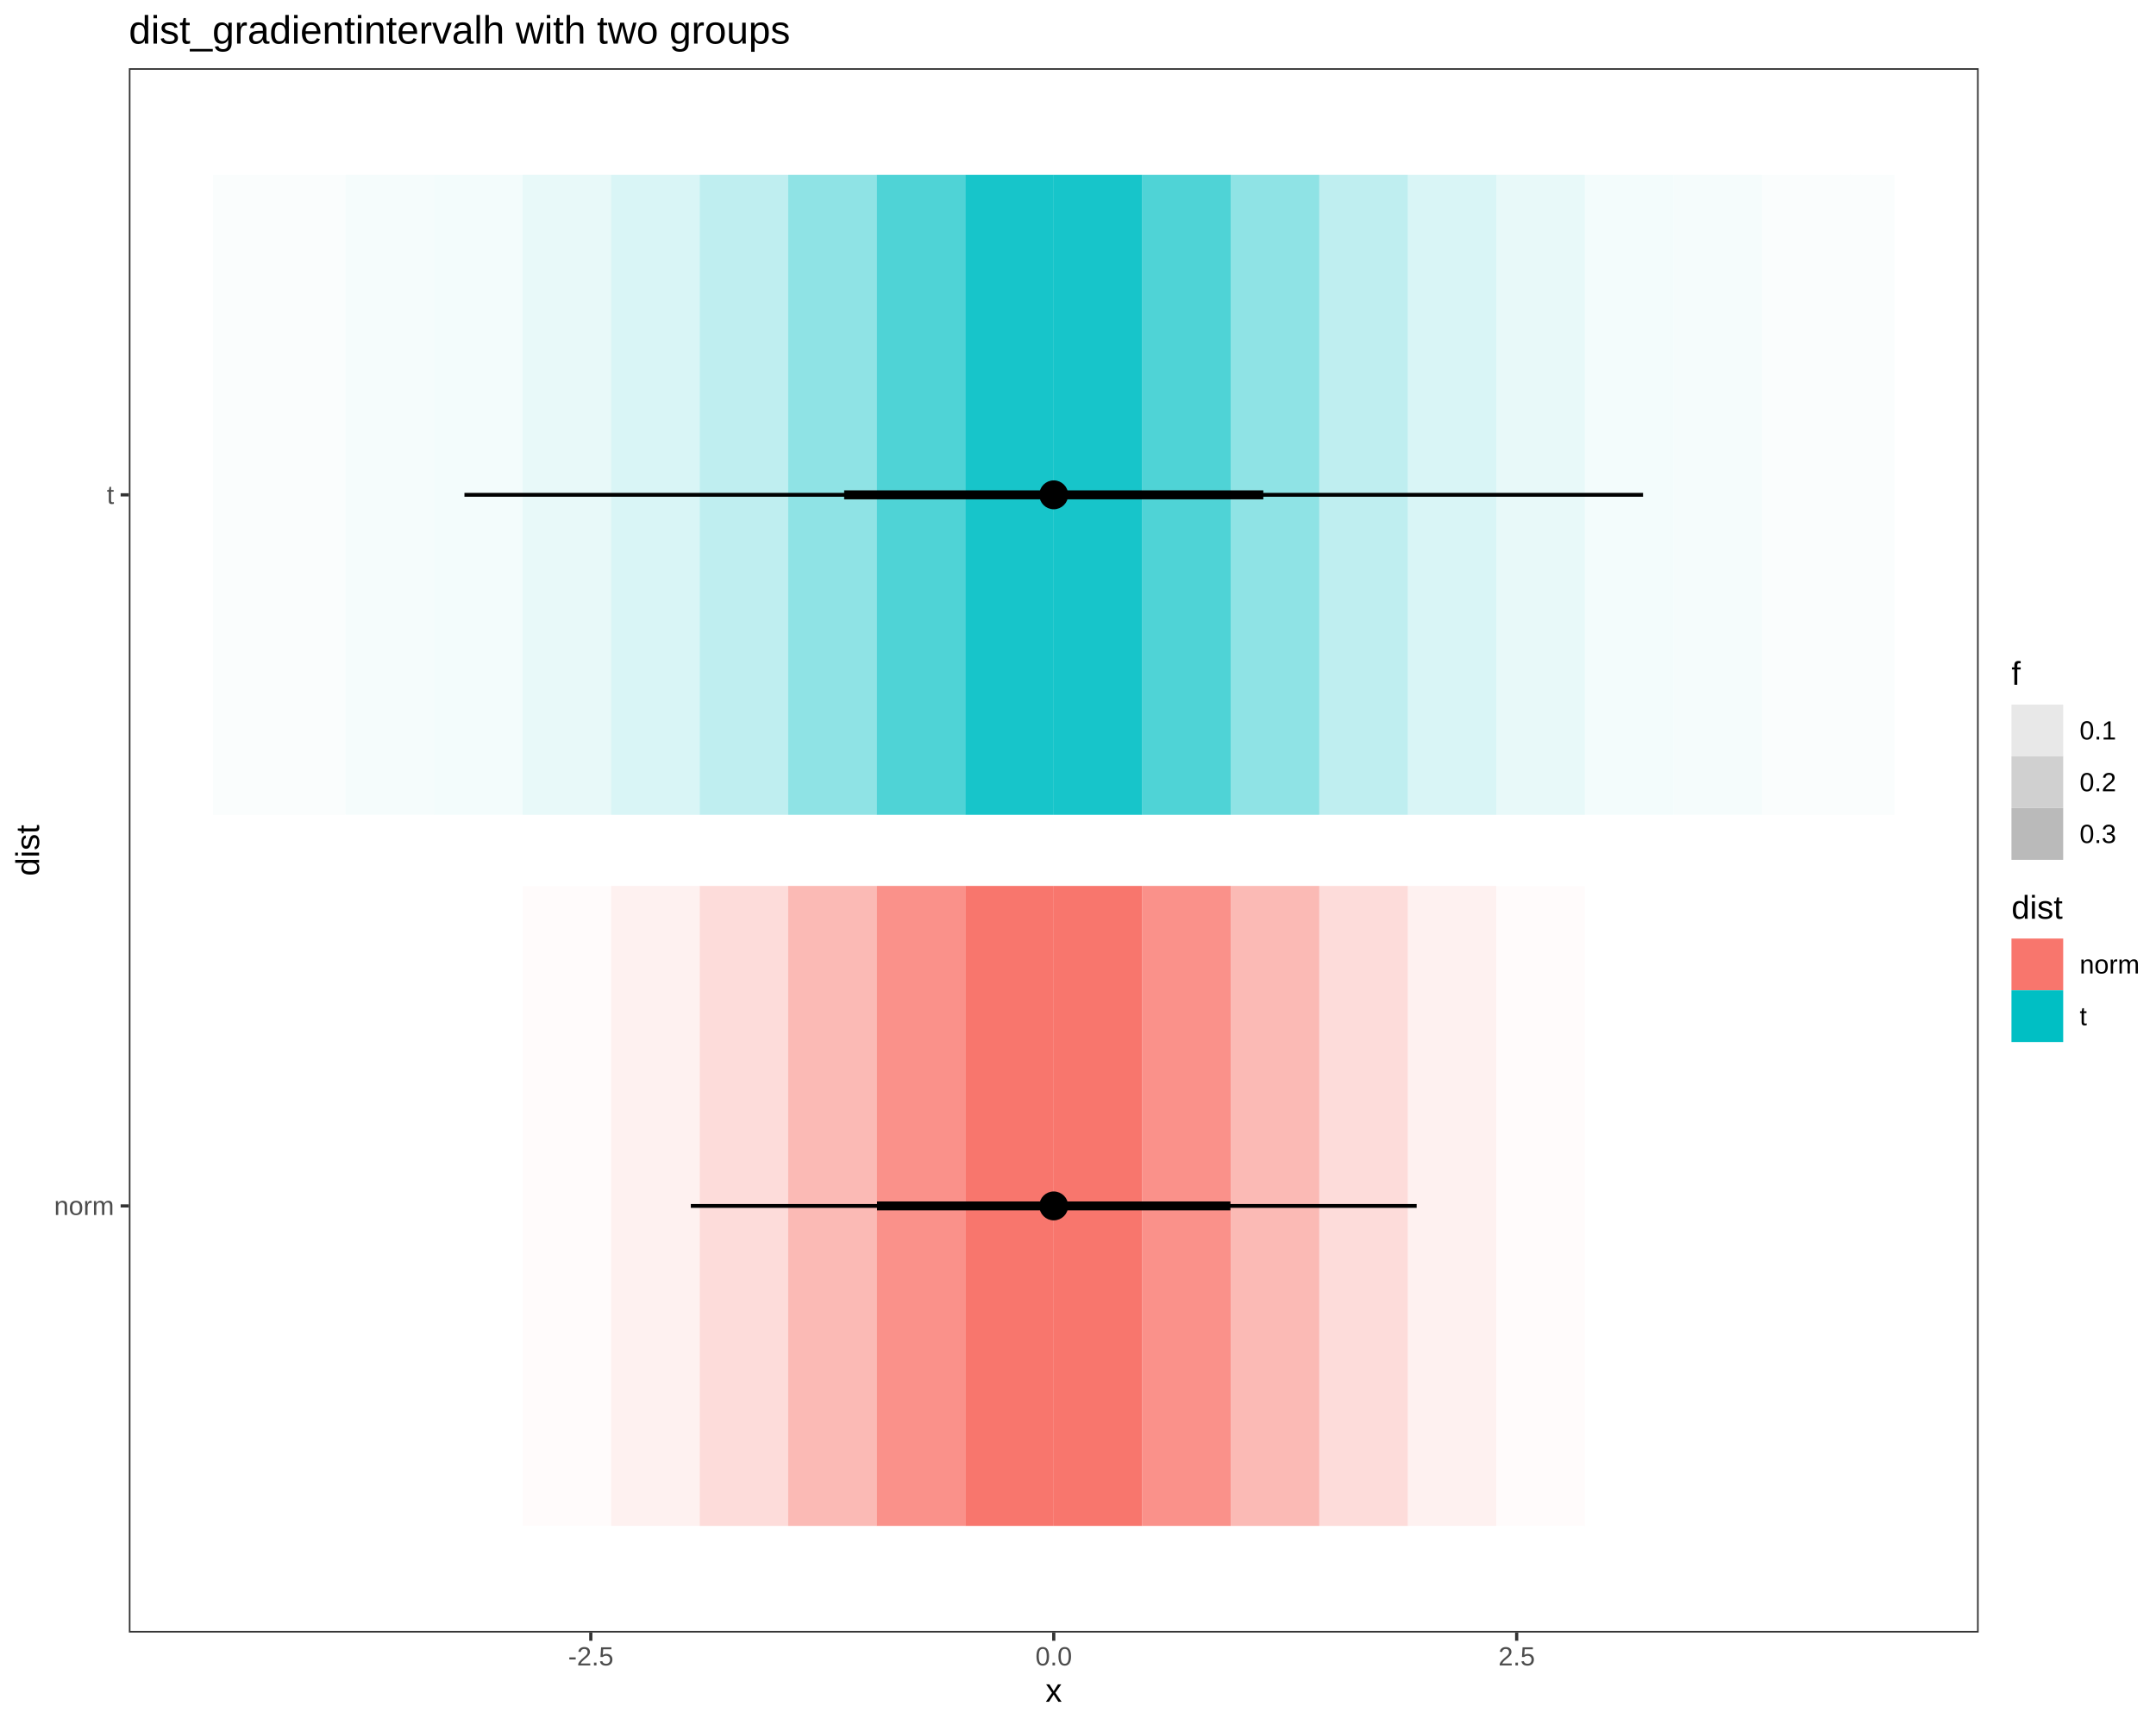
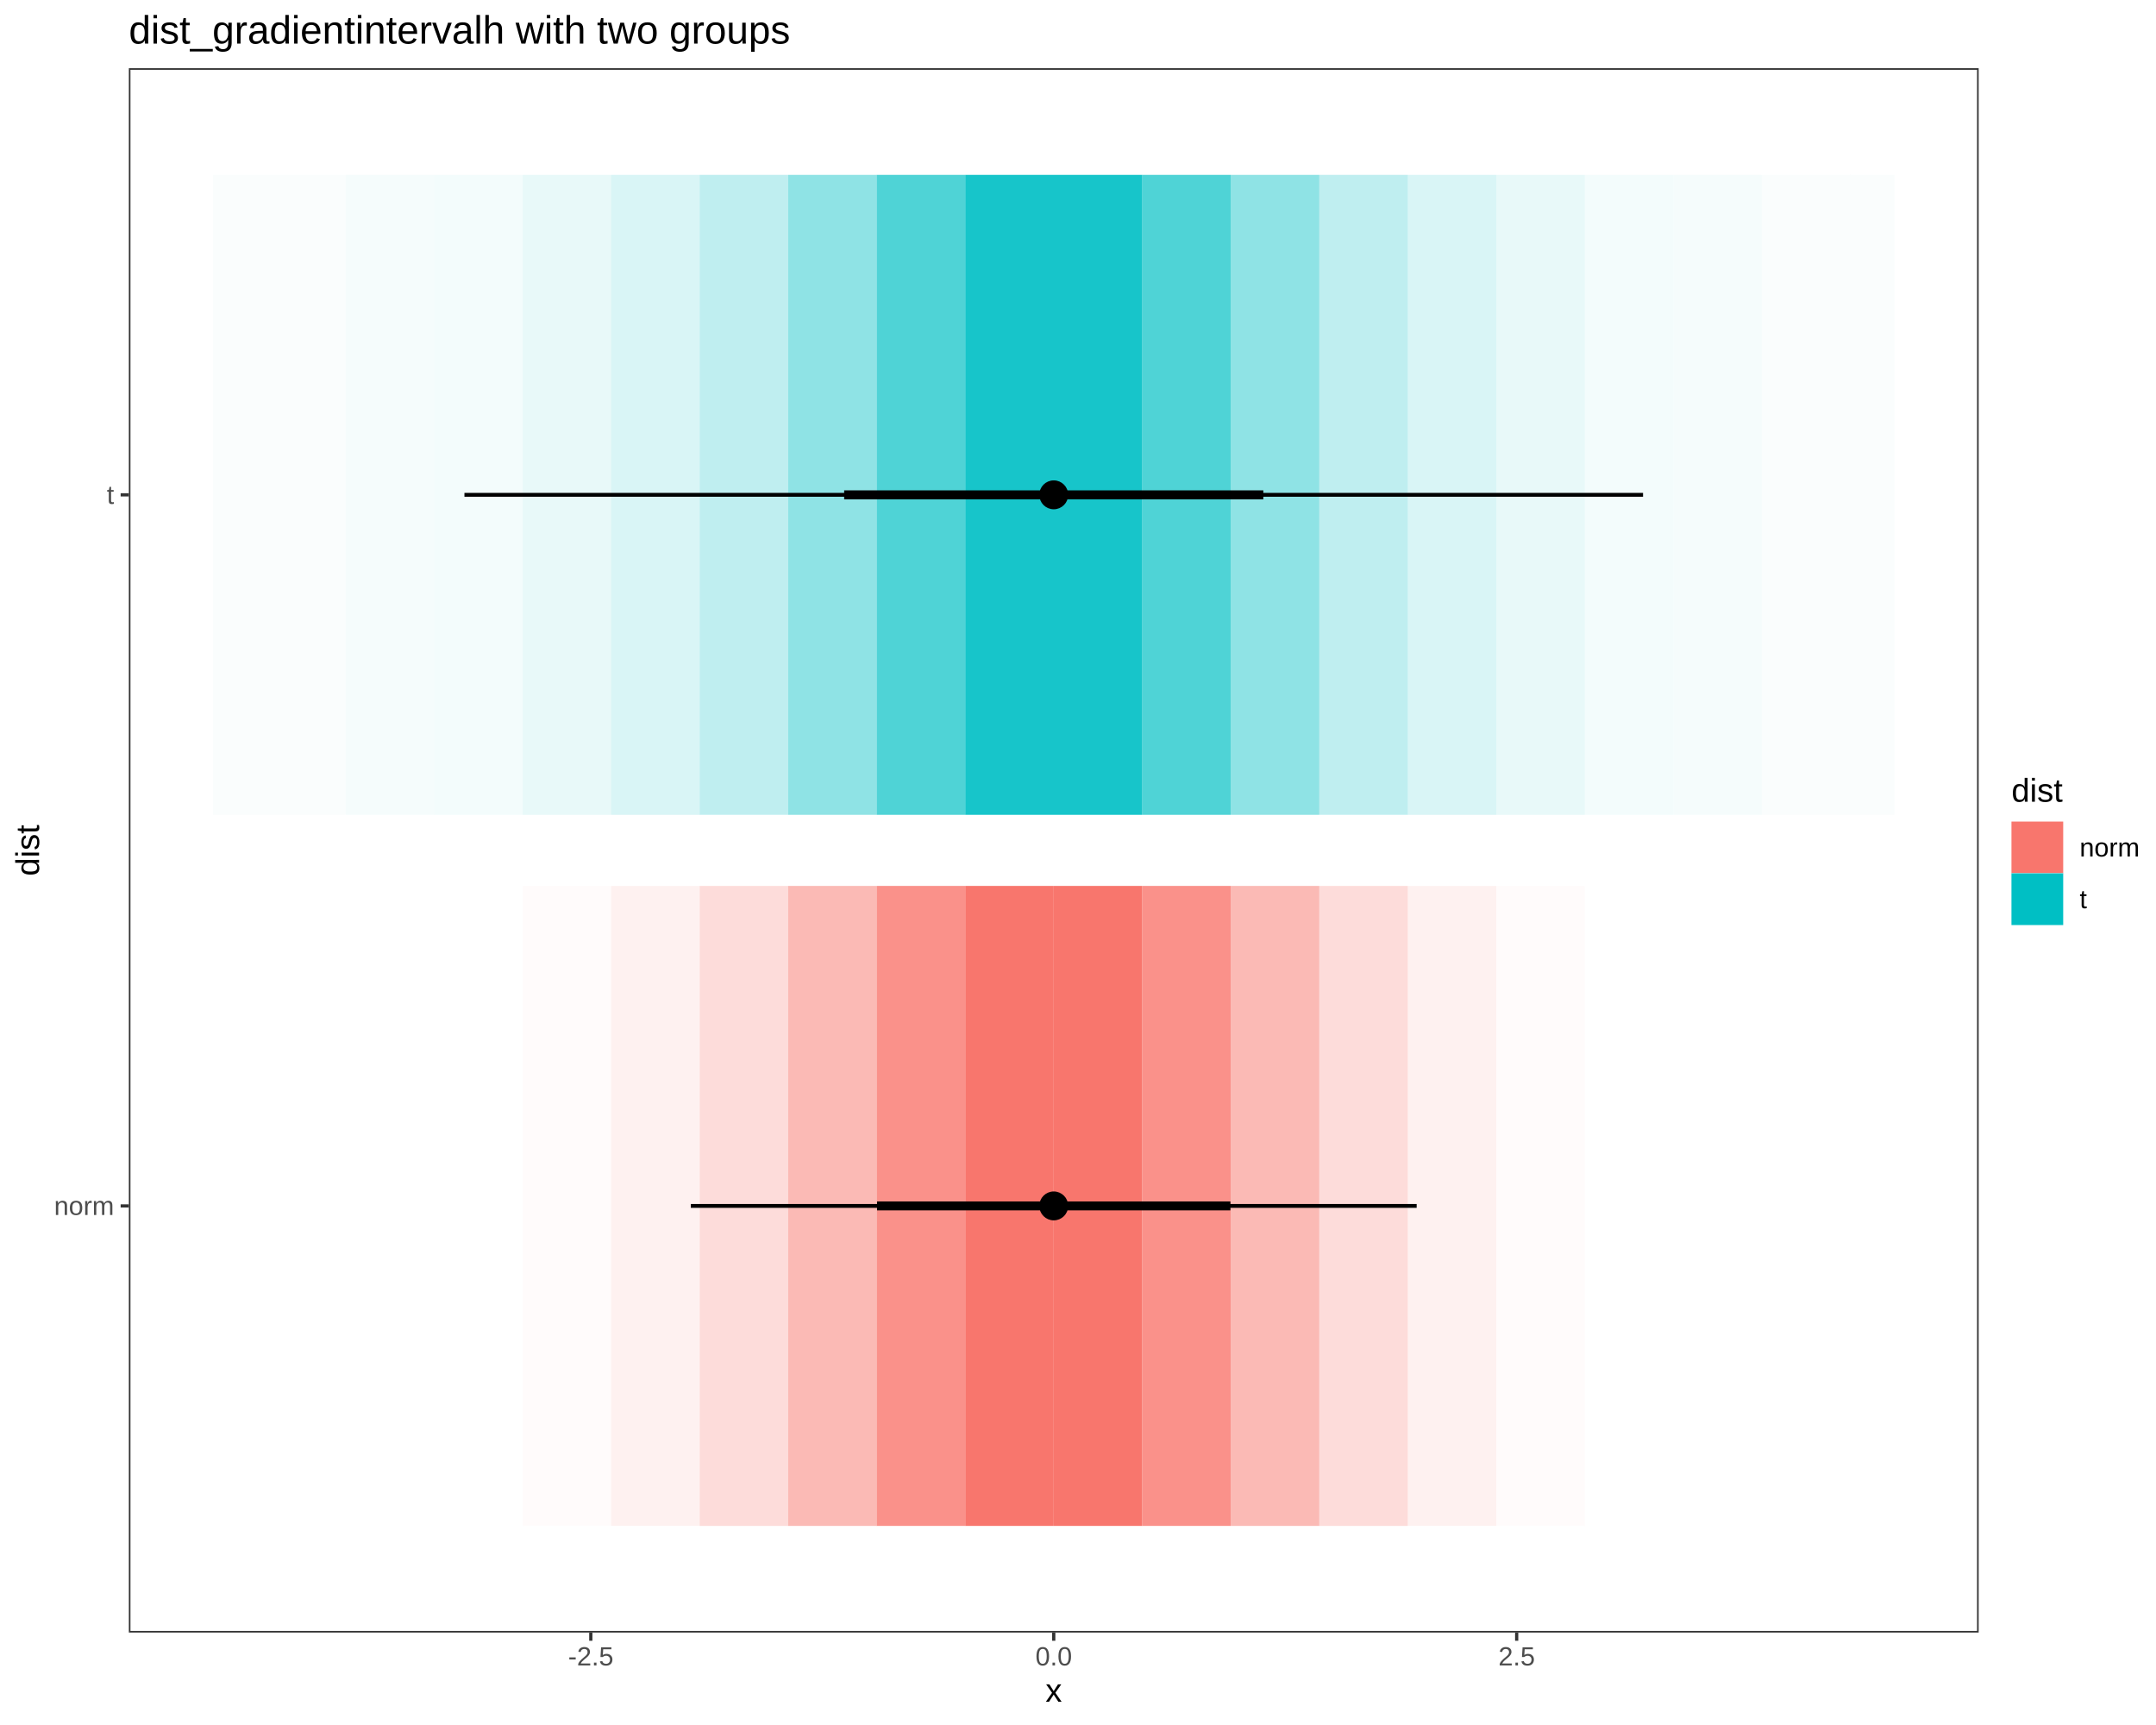
<svg xmlns="http://www.w3.org/2000/svg" viewBox="0 0 720.00 576.00">
  <defs>
    <style type="text/css">
    line, polyline, polygon, path, rect, circle {
      fill: none;
      stroke: #000000;
      stroke-linecap: round;
      stroke-linejoin: round;
      stroke-miterlimit: 10.00;
    }
  </style>
  </defs>
  <rect width="100%" height="100%" style="stroke: none; fill: #FFFFFF;" />
  <rect x="0.00" y="0.00" width="720.00" height="576.00" style="stroke-width: 1.07; stroke: #FFFFFF; fill: #FFFFFF;" />
  <defs>
    <clipPath id="cpNDMuMDN8NjYwLjc3fDU0NS4xM3wyMi43Nw==">
      <rect x="43.03" y="22.77" width="617.75" height="522.36" />
    </clipPath>
  </defs>
  <rect x="43.03" y="22.77" width="617.75" height="522.36" style="stroke-width: 1.07; stroke: none; fill: #FFFFFF;" clip-path="url(#cpNDMuMDN8NjYwLjc3fDU0NS4xM3wyMi43Nw==)" />
  <polyline points="71.11,295.82 85.88,295.82 85.88,509.52 71.11,509.52 71.11,295.82 " style="stroke-width: 2.13; stroke: none;" clip-path="url(#cpNDMuMDN8NjYwLjc3fDU0NS4xM3wyMi43Nw==)" />
  <polyline points="85.88,295.82 100.66,295.82 115.44,295.82 115.44,509.52 100.66,509.52 85.88,509.52 85.88,295.82 " style="stroke-width: 2.13; stroke: none;" clip-path="url(#cpNDMuMDN8NjYwLjc3fDU0NS4xM3wyMi43Nw==)" />
  <polyline points="115.44,295.82 130.22,295.82 145.00,295.82 145.00,509.52 130.22,509.52 115.44,509.52 115.44,295.82 " style="stroke-width: 2.13; stroke: none;" clip-path="url(#cpNDMuMDN8NjYwLjc3fDU0NS4xM3wyMi43Nw==)" />
  <polygon points="145.00,295.82 159.78,295.82 174.56,295.82 174.56,509.52 159.78,509.52 145.00,509.52 " style="stroke-width: 2.13; stroke: none; fill: #F8766D; fill-opacity: 0.00;" clip-path="url(#cpNDMuMDN8NjYwLjc3fDU0NS4xM3wyMi43Nw==)" />
  <polygon points="174.56,295.82 189.33,295.82 204.11,295.82 204.11,509.52 189.33,509.52 174.56,509.52 " style="stroke-width: 2.13; stroke: none; fill: #F8766D; fill-opacity: 0.03;" clip-path="url(#cpNDMuMDN8NjYwLjc3fDU0NS4xM3wyMi43Nw==)" />
  <polygon points="204.11,295.82 218.89,295.82 233.67,295.82 233.67,509.52 218.89,509.52 204.11,509.52 " style="stroke-width: 2.13; stroke: none; fill: #F8766D; fill-opacity: 0.10;" clip-path="url(#cpNDMuMDN8NjYwLjc3fDU0NS4xM3wyMi43Nw==)" />
  <polygon points="233.67,295.82 248.45,295.82 263.23,295.82 263.23,509.52 248.45,509.52 233.67,509.52 " style="stroke-width: 2.13; stroke: none; fill: #F8766D; fill-opacity: 0.25;" clip-path="url(#cpNDMuMDN8NjYwLjc3fDU0NS4xM3wyMi43Nw==)" />
  <polygon points="263.23,295.82 278.01,295.82 292.78,295.82 292.78,509.52 278.01,509.52 263.23,509.52 " style="stroke-width: 2.13; stroke: none; fill: #F8766D; fill-opacity: 0.50;" clip-path="url(#cpNDMuMDN8NjYwLjc3fDU0NS4xM3wyMi43Nw==)" />
  <polygon points="292.78,295.82 307.56,295.82 322.34,295.82 322.34,509.52 307.56,509.52 292.78,509.52 " style="stroke-width: 2.13; stroke: none; fill: #F8766D; fill-opacity: 0.80;" clip-path="url(#cpNDMuMDN8NjYwLjc3fDU0NS4xM3wyMi43Nw==)" />
  <polygon points="322.34,295.82 337.12,295.82 351.90,295.82 351.90,509.52 337.12,509.52 322.34,509.52 " style="stroke-width: 2.13; stroke: none; fill: #F8766D;" clip-path="url(#cpNDMuMDN8NjYwLjc3fDU0NS4xM3wyMi43Nw==)" />
  <polygon points="351.90,295.82 366.68,295.82 381.46,295.82 381.46,509.52 366.68,509.52 351.90,509.52 " style="stroke-width: 2.13; stroke: none; fill: #F8766D;" clip-path="url(#cpNDMuMDN8NjYwLjc3fDU0NS4xM3wyMi43Nw==)" />
  <polygon points="381.46,295.82 396.23,295.82 411.01,295.82 411.01,509.52 396.23,509.52 381.46,509.52 " style="stroke-width: 2.13; stroke: none; fill: #F8766D; fill-opacity: 0.80;" clip-path="url(#cpNDMuMDN8NjYwLjc3fDU0NS4xM3wyMi43Nw==)" />
  <polygon points="411.01,295.82 425.79,295.82 440.57,295.82 440.57,509.52 425.79,509.52 411.01,509.52 " style="stroke-width: 2.13; stroke: none; fill: #F8766D; fill-opacity: 0.50;" clip-path="url(#cpNDMuMDN8NjYwLjc3fDU0NS4xM3wyMi43Nw==)" />
  <polygon points="440.57,295.82 455.35,295.82 470.13,295.82 470.13,509.52 455.35,509.52 440.57,509.52 " style="stroke-width: 2.13; stroke: none; fill: #F8766D; fill-opacity: 0.25;" clip-path="url(#cpNDMuMDN8NjYwLjc3fDU0NS4xM3wyMi43Nw==)" />
  <polygon points="470.13,295.82 484.91,295.82 499.68,295.82 499.68,509.52 484.91,509.52 470.13,509.52 " style="stroke-width: 2.13; stroke: none; fill: #F8766D; fill-opacity: 0.10;" clip-path="url(#cpNDMuMDN8NjYwLjc3fDU0NS4xM3wyMi43Nw==)" />
  <polygon points="499.68,295.82 514.46,295.82 529.24,295.82 529.24,509.52 514.46,509.52 499.68,509.52 " style="stroke-width: 2.13; stroke: none; fill: #F8766D; fill-opacity: 0.03;" clip-path="url(#cpNDMuMDN8NjYwLjc3fDU0NS4xM3wyMi43Nw==)" />
  <polygon points="529.24,295.82 544.02,295.82 558.80,295.82 558.80,509.52 544.02,509.52 529.24,509.52 " style="stroke-width: 2.13; stroke: none; fill: #F8766D; fill-opacity: 0.00;" clip-path="url(#cpNDMuMDN8NjYwLjc3fDU0NS4xM3wyMi43Nw==)" />
  <polyline points="558.80,295.82 573.58,295.82 588.36,295.82 588.36,509.52 573.58,509.52 558.80,509.52 558.80,295.82 " style="stroke-width: 2.13; stroke: none;" clip-path="url(#cpNDMuMDN8NjYwLjc3fDU0NS4xM3wyMi43Nw==)" />
  <polyline points="588.36,295.82 603.13,295.82 617.91,295.82 617.91,509.52 603.13,509.52 588.36,509.52 588.36,295.82 " style="stroke-width: 2.13; stroke: none;" clip-path="url(#cpNDMuMDN8NjYwLjc3fDU0NS4xM3wyMi43Nw==)" />
  <polyline points="617.91,295.82 632.69,295.82 632.69,509.52 617.91,509.52 617.91,295.82 " style="stroke-width: 2.13; stroke: none;" clip-path="url(#cpNDMuMDN8NjYwLjc3fDU0NS4xM3wyMi43Nw==)" />
  <polygon points="71.11,58.39 85.88,58.39 85.88,272.08 71.11,272.08 " style="stroke-width: 2.13; stroke: none; fill: #00BFC4; fill-opacity: 0.02;" clip-path="url(#cpNDMuMDN8NjYwLjc3fDU0NS4xM3wyMi43Nw==)" />
  <polygon points="85.88,58.39 100.66,58.39 115.44,58.39 115.44,272.08 100.66,272.08 85.88,272.08 " style="stroke-width: 2.13; stroke: none; fill: #00BFC4; fill-opacity: 0.02;" clip-path="url(#cpNDMuMDN8NjYwLjc3fDU0NS4xM3wyMi43Nw==)" />
  <polygon points="115.44,58.39 130.22,58.39 145.00,58.39 145.00,272.08 130.22,272.08 115.44,272.08 " style="stroke-width: 2.13; stroke: none; fill: #00BFC4; fill-opacity: 0.04;" clip-path="url(#cpNDMuMDN8NjYwLjc3fDU0NS4xM3wyMi43Nw==)" />
  <polygon points="145.00,58.39 159.78,58.39 174.56,58.39 174.56,272.08 159.78,272.08 145.00,272.08 " style="stroke-width: 2.13; stroke: none; fill: #00BFC4; fill-opacity: 0.05;" clip-path="url(#cpNDMuMDN8NjYwLjc3fDU0NS4xM3wyMi43Nw==)" />
  <polygon points="174.56,58.39 189.33,58.39 204.11,58.39 204.11,272.08 189.33,272.08 174.56,272.08 " style="stroke-width: 2.13; stroke: none; fill: #00BFC4; fill-opacity: 0.09;" clip-path="url(#cpNDMuMDN8NjYwLjc3fDU0NS4xM3wyMi43Nw==)" />
  <polygon points="204.11,58.39 218.89,58.39 233.67,58.39 233.67,272.08 218.89,272.08 204.11,272.08 " style="stroke-width: 2.13; stroke: none; fill: #00BFC4; fill-opacity: 0.15;" clip-path="url(#cpNDMuMDN8NjYwLjc3fDU0NS4xM3wyMi43Nw==)" />
  <polygon points="233.67,58.39 248.45,58.39 263.23,58.39 263.23,272.08 248.45,272.08 233.67,272.08 " style="stroke-width: 2.13; stroke: none; fill: #00BFC4; fill-opacity: 0.25;" clip-path="url(#cpNDMuMDN8NjYwLjc3fDU0NS4xM3wyMi43Nw==)" />
  <polygon points="263.23,58.39 278.01,58.39 292.78,58.39 292.78,272.08 278.01,272.08 263.23,272.08 " style="stroke-width: 2.13; stroke: none; fill: #00BFC4; fill-opacity: 0.44;" clip-path="url(#cpNDMuMDN8NjYwLjc3fDU0NS4xM3wyMi43Nw==)" />
  <polygon points="292.78,58.39 307.56,58.39 322.34,58.39 322.34,272.08 307.56,272.08 292.78,272.08 " style="stroke-width: 2.13; stroke: none; fill: #00BFC4; fill-opacity: 0.69;" clip-path="url(#cpNDMuMDN8NjYwLjc3fDU0NS4xM3wyMi43Nw==)" />
-   <polygon points="322.34,58.39 337.12,58.39 351.90,58.39 351.90,272.08 337.12,272.08 322.34,272.08 " style="stroke-width: 2.13; stroke: none; fill: #00BFC4; fill-opacity: 0.91;" clip-path="url(#cpNDMuMDN8NjYwLjc3fDU0NS4xM3wyMi43Nw==)" />
-   <polygon points="351.90,58.39 366.68,58.39 381.46,58.39 381.46,272.08 366.68,272.08 351.90,272.08 " style="stroke-width: 2.13; stroke: none; fill: #00BFC4; fill-opacity: 0.91;" clip-path="url(#cpNDMuMDN8NjYwLjc3fDU0NS4xM3wyMi43Nw==)" />
+   <polygon points="322.34,58.39 337.12,58.39 366.68,58.39 381.46,58.39 381.46,272.08 366.68,272.08 337.12,272.08 322.34,272.08 " style="stroke-width: 2.13; stroke: none; fill: #00BFC4; fill-opacity: 0.91;" clip-path="url(#cpNDMuMDN8NjYwLjc3fDU0NS4xM3wyMi43Nw==)" />
  <polygon points="381.46,58.39 396.23,58.39 411.01,58.39 411.01,272.08 396.23,272.08 381.46,272.08 " style="stroke-width: 2.13; stroke: none; fill: #00BFC4; fill-opacity: 0.69;" clip-path="url(#cpNDMuMDN8NjYwLjc3fDU0NS4xM3wyMi43Nw==)" />
  <polygon points="411.01,58.39 425.79,58.39 440.57,58.39 440.57,272.08 425.79,272.08 411.01,272.08 " style="stroke-width: 2.13; stroke: none; fill: #00BFC4; fill-opacity: 0.44;" clip-path="url(#cpNDMuMDN8NjYwLjc3fDU0NS4xM3wyMi43Nw==)" />
  <polygon points="440.57,58.39 455.35,58.39 470.13,58.39 470.13,272.08 455.35,272.08 440.57,272.08 " style="stroke-width: 2.13; stroke: none; fill: #00BFC4; fill-opacity: 0.25;" clip-path="url(#cpNDMuMDN8NjYwLjc3fDU0NS4xM3wyMi43Nw==)" />
  <polygon points="470.13,58.39 484.91,58.39 499.68,58.39 499.68,272.08 484.91,272.08 470.13,272.08 " style="stroke-width: 2.13; stroke: none; fill: #00BFC4; fill-opacity: 0.15;" clip-path="url(#cpNDMuMDN8NjYwLjc3fDU0NS4xM3wyMi43Nw==)" />
  <polygon points="499.68,58.39 514.46,58.39 529.24,58.39 529.24,272.08 514.46,272.08 499.68,272.08 " style="stroke-width: 2.13; stroke: none; fill: #00BFC4; fill-opacity: 0.09;" clip-path="url(#cpNDMuMDN8NjYwLjc3fDU0NS4xM3wyMi43Nw==)" />
  <polygon points="529.24,58.39 544.02,58.39 558.80,58.39 558.80,272.08 544.02,272.08 529.24,272.08 " style="stroke-width: 2.13; stroke: none; fill: #00BFC4; fill-opacity: 0.05;" clip-path="url(#cpNDMuMDN8NjYwLjc3fDU0NS4xM3wyMi43Nw==)" />
  <polygon points="558.80,58.39 573.58,58.39 588.36,58.39 588.36,272.08 573.58,272.08 558.80,272.08 " style="stroke-width: 2.13; stroke: none; fill: #00BFC4; fill-opacity: 0.04;" clip-path="url(#cpNDMuMDN8NjYwLjc3fDU0NS4xM3wyMi43Nw==)" />
  <polygon points="588.36,58.39 603.13,58.39 617.91,58.39 617.91,272.08 603.13,272.08 588.36,272.08 " style="stroke-width: 2.13; stroke: none; fill: #00BFC4; fill-opacity: 0.02;" clip-path="url(#cpNDMuMDN8NjYwLjc3fDU0NS4xM3wyMi43Nw==)" />
  <polygon points="617.91,58.39 632.69,58.39 632.69,272.08 617.91,272.08 " style="stroke-width: 2.13; stroke: none; fill: #00BFC4; fill-opacity: 0.02;" clip-path="url(#cpNDMuMDN8NjYwLjc3fDU0NS4xM3wyMi43Nw==)" />
  <line x1="155.10" y1="165.23" x2="548.70" y2="165.23" style="stroke-width: 1.28; stroke-linecap: butt;" clip-path="url(#cpNDMuMDN8NjYwLjc3fDU0NS4xM3wyMi43Nw==)" />
  <line x1="230.70" y1="402.67" x2="473.10" y2="402.67" style="stroke-width: 1.28; stroke-linecap: butt;" clip-path="url(#cpNDMuMDN8NjYwLjc3fDU0NS4xM3wyMi43Nw==)" />
  <line x1="281.91" y1="165.23" x2="421.89" y2="165.23" style="stroke-width: 2.99; stroke-linecap: butt;" clip-path="url(#cpNDMuMDN8NjYwLjc3fDU0NS4xM3wyMi43Nw==)" />
  <line x1="292.89" y1="402.67" x2="410.90" y2="402.67" style="stroke-width: 2.99; stroke-linecap: butt;" clip-path="url(#cpNDMuMDN8NjYwLjc3fDU0NS4xM3wyMi43Nw==)" />
  <circle cx="351.90" cy="165.23" r="1.68pt" style="stroke-width: 1.06; fill: #000000;" clip-path="url(#cpNDMuMDN8NjYwLjc3fDU0NS4xM3wyMi43Nw==)" />
  <circle cx="351.90" cy="402.67" r="1.68pt" style="stroke-width: 1.06; fill: #000000;" clip-path="url(#cpNDMuMDN8NjYwLjc3fDU0NS4xM3wyMi43Nw==)" />
  <circle cx="351.90" cy="165.23" r="3.22pt" style="stroke-width: 1.06; fill: #000000;" clip-path="url(#cpNDMuMDN8NjYwLjc3fDU0NS4xM3wyMi43Nw==)" />
  <circle cx="351.90" cy="402.67" r="3.22pt" style="stroke-width: 1.06; fill: #000000;" clip-path="url(#cpNDMuMDN8NjYwLjc3fDU0NS4xM3wyMi43Nw==)" />
  <rect x="43.03" y="22.77" width="617.75" height="522.36" style="stroke-width: 1.07; stroke: #333333;" clip-path="url(#cpNDMuMDN8NjYwLjc3fDU0NS4xM3wyMi43Nw==)" />
  <defs>
    <clipPath id="cpMC4wMHw3MjAuMDB8NTc2LjAwfDAuMDA=">
      <rect x="0.00" y="0.00" width="720.00" height="576.00" />
    </clipPath>
  </defs>
  <g clip-path="url(#cpMC4wMHw3MjAuMDB8NTc2LjAwfDAuMDA=)">
    <text x="18.06" y="405.69" style="font-size: 8.80px; fill: #4D4D4D; font-family: Liberation Sans;" textLength="20.03px" lengthAdjust="spacingAndGlyphs">norm</text>
  </g>
  <g clip-path="url(#cpMC4wMHw3MjAuMDB8NTc2LjAwfDAuMDA=)">
    <text x="35.66" y="168.26" style="font-size: 8.80px; fill: #4D4D4D; font-family: Liberation Sans;" textLength="2.44px" lengthAdjust="spacingAndGlyphs">t</text>
  </g>
  <polyline points="40.29,402.67 43.03,402.67 " style="stroke-width: 1.07; stroke: #333333; stroke-linecap: butt;" clip-path="url(#cpMC4wMHw3MjAuMDB8NTc2LjAwfDAuMDA=)" />
  <polyline points="40.29,165.23 43.03,165.23 " style="stroke-width: 1.07; stroke: #333333; stroke-linecap: butt;" clip-path="url(#cpMC4wMHw3MjAuMDB8NTc2LjAwfDAuMDA=)" />
  <polyline points="197.30,547.87 197.30,545.13 " style="stroke-width: 1.07; stroke: #333333; stroke-linecap: butt;" clip-path="url(#cpMC4wMHw3MjAuMDB8NTc2LjAwfDAuMDA=)" />
  <polyline points="351.90,547.87 351.90,545.13 " style="stroke-width: 1.07; stroke: #333333; stroke-linecap: butt;" clip-path="url(#cpMC4wMHw3MjAuMDB8NTc2LjAwfDAuMDA=)" />
  <polyline points="506.50,547.87 506.50,545.13 " style="stroke-width: 1.07; stroke: #333333; stroke-linecap: butt;" clip-path="url(#cpMC4wMHw3MjAuMDB8NTc2LjAwfDAuMDA=)" />
  <g clip-path="url(#cpMC4wMHw3MjAuMDB8NTc2LjAwfDAuMDA=)">
    <text x="189.73" y="556.11" style="font-size: 8.80px; fill: #4D4D4D; font-family: Liberation Sans;" textLength="15.14px" lengthAdjust="spacingAndGlyphs">-2.5</text>
  </g>
  <g clip-path="url(#cpMC4wMHw3MjAuMDB8NTc2LjAwfDAuMDA=)">
    <text x="345.79" y="556.11" style="font-size: 8.80px; fill: #4D4D4D; font-family: Liberation Sans;" textLength="12.22px" lengthAdjust="spacingAndGlyphs">0.0</text>
  </g>
  <g clip-path="url(#cpMC4wMHw3MjAuMDB8NTc2LjAwfDAuMDA=)">
    <text x="500.39" y="556.11" style="font-size: 8.80px; fill: #4D4D4D; font-family: Liberation Sans;" textLength="12.22px" lengthAdjust="spacingAndGlyphs">2.5</text>
  </g>
  <g clip-path="url(#cpMC4wMHw3MjAuMDB8NTc2LjAwfDAuMDA=)">
    <text x="349.15" y="568.24" style="font-size: 11.00px; font-family: Liberation Sans;" textLength="5.50px" lengthAdjust="spacingAndGlyphs">x</text>
  </g>
  <g clip-path="url(#cpMC4wMHw3MjAuMDB8NTc2LjAwfDAuMDA=)">
    <text transform="translate(13.04,292.51) rotate(-90)" style="font-size: 11.00px; font-family: Liberation Sans;" textLength="17.12px" lengthAdjust="spacingAndGlyphs">dist</text>
  </g>
-   <rect x="671.73" y="219.95" width="34.98" height="67.16" style="stroke-width: 1.07; stroke: none; fill: #FFFFFF;" clip-path="url(#cpMC4wMHw3MjAuMDB8NTc2LjAwfDAuMDA=)" />
+   <rect x="671.73" y="259.01" width="42.79" height="49.88" style="stroke-width: 1.07; stroke: none; fill: #FFFFFF;" clip-path="url(#cpMC4wMHw3MjAuMDB8NTc2LjAwfDAuMDA=)" />
  <g clip-path="url(#cpMC4wMHw3MjAuMDB8NTc2LjAwfDAuMDA=)">
-     <text x="671.73" y="228.65" style="font-size: 11.00px; font-family: Liberation Sans;" textLength="3.06px" lengthAdjust="spacingAndGlyphs">f</text>
+     <text x="671.73" y="267.71" style="font-size: 11.00px; font-family: Liberation Sans;" textLength="17.12px" lengthAdjust="spacingAndGlyphs">dist</text>
  </g>
-   <rect x="671.73" y="235.27" width="17.28" height="17.28" style="stroke-width: 1.07; stroke: none; fill: #FFFFFF;" clip-path="url(#cpMC4wMHw3MjAuMDB8NTc2LjAwfDAuMDA=)" />
-   <rect x="671.73" y="235.27" width="17.28" height="17.28" style="stroke-width: 0.75; stroke: none; fill: #A6A6A6; fill-opacity: 0.26;" clip-path="url(#cpMC4wMHw3MjAuMDB8NTc2LjAwfDAuMDA=)" />
-   <rect x="671.73" y="252.55" width="17.28" height="17.28" style="stroke-width: 1.07; stroke: none; fill: #FFFFFF;" clip-path="url(#cpMC4wMHw3MjAuMDB8NTc2LjAwfDAuMDA=)" />
-   <rect x="671.73" y="252.55" width="17.28" height="17.28" style="stroke-width: 0.75; stroke: none; fill: #A6A6A6; fill-opacity: 0.52;" clip-path="url(#cpMC4wMHw3MjAuMDB8NTc2LjAwfDAuMDA=)" />
-   <rect x="671.73" y="269.83" width="17.28" height="17.28" style="stroke-width: 1.07; stroke: none; fill: #FFFFFF;" clip-path="url(#cpMC4wMHw3MjAuMDB8NTc2LjAwfDAuMDA=)" />
-   <rect x="671.73" y="269.83" width="17.28" height="17.28" style="stroke-width: 0.75; stroke: none; fill: #A6A6A6; fill-opacity: 0.77;" clip-path="url(#cpMC4wMHw3MjAuMDB8NTc2LjAwfDAuMDA=)" />
+   <rect x="671.73" y="274.33" width="17.28" height="17.28" style="stroke-width: 1.07; stroke: none; fill: #FFFFFF;" clip-path="url(#cpMC4wMHw3MjAuMDB8NTc2LjAwfDAuMDA=)" />
+   <rect x="671.73" y="274.33" width="17.28" height="17.28" style="stroke-width: 0.75; stroke: none; fill: #F8766D;" clip-path="url(#cpMC4wMHw3MjAuMDB8NTc2LjAwfDAuMDA=)" />
+   <rect x="671.73" y="291.61" width="17.28" height="17.28" style="stroke-width: 1.07; stroke: none; fill: #FFFFFF;" clip-path="url(#cpMC4wMHw3MjAuMDB8NTc2LjAwfDAuMDA=)" />
+   <rect x="671.73" y="291.61" width="17.28" height="17.28" style="stroke-width: 0.75; stroke: none; fill: #00BFC4;" clip-path="url(#cpMC4wMHw3MjAuMDB8NTc2LjAwfDAuMDA=)" />
  <g clip-path="url(#cpMC4wMHw3MjAuMDB8NTc2LjAwfDAuMDA=)">
-     <text x="694.49" y="246.93" style="font-size: 8.80px; font-family: Liberation Sans;" textLength="12.22px" lengthAdjust="spacingAndGlyphs">0.1</text>
+     <text x="694.49" y="286.00" style="font-size: 8.80px; font-family: Liberation Sans;" textLength="20.03px" lengthAdjust="spacingAndGlyphs">norm</text>
  </g>
  <g clip-path="url(#cpMC4wMHw3MjAuMDB8NTc2LjAwfDAuMDA=)">
-     <text x="694.49" y="264.21" style="font-size: 8.80px; font-family: Liberation Sans;" textLength="12.22px" lengthAdjust="spacingAndGlyphs">0.2</text>
-   </g>
-   <g clip-path="url(#cpMC4wMHw3MjAuMDB8NTc2LjAwfDAuMDA=)">
-     <text x="694.49" y="281.49" style="font-size: 8.80px; font-family: Liberation Sans;" textLength="12.22px" lengthAdjust="spacingAndGlyphs">0.3</text>
-   </g>
-   <rect x="671.73" y="298.07" width="42.79" height="49.88" style="stroke-width: 1.07; stroke: none; fill: #FFFFFF;" clip-path="url(#cpMC4wMHw3MjAuMDB8NTc2LjAwfDAuMDA=)" />
-   <g clip-path="url(#cpMC4wMHw3MjAuMDB8NTc2LjAwfDAuMDA=)">
-     <text x="671.73" y="306.77" style="font-size: 11.00px; font-family: Liberation Sans;" textLength="17.12px" lengthAdjust="spacingAndGlyphs">dist</text>
-   </g>
-   <rect x="671.73" y="313.39" width="17.28" height="17.28" style="stroke-width: 1.07; stroke: none; fill: #FFFFFF;" clip-path="url(#cpMC4wMHw3MjAuMDB8NTc2LjAwfDAuMDA=)" />
-   <rect x="671.73" y="313.39" width="17.28" height="17.28" style="stroke-width: 0.75; stroke: none; fill: #F8766D;" clip-path="url(#cpMC4wMHw3MjAuMDB8NTc2LjAwfDAuMDA=)" />
-   <rect x="671.73" y="330.67" width="17.28" height="17.28" style="stroke-width: 1.07; stroke: none; fill: #FFFFFF;" clip-path="url(#cpMC4wMHw3MjAuMDB8NTc2LjAwfDAuMDA=)" />
-   <rect x="671.73" y="330.67" width="17.28" height="17.28" style="stroke-width: 0.75; stroke: none; fill: #00BFC4;" clip-path="url(#cpMC4wMHw3MjAuMDB8NTc2LjAwfDAuMDA=)" />
-   <g clip-path="url(#cpMC4wMHw3MjAuMDB8NTc2LjAwfDAuMDA=)">
-     <text x="694.49" y="325.06" style="font-size: 8.80px; font-family: Liberation Sans;" textLength="20.03px" lengthAdjust="spacingAndGlyphs">norm</text>
-   </g>
-   <g clip-path="url(#cpMC4wMHw3MjAuMDB8NTc2LjAwfDAuMDA=)">
-     <text x="694.49" y="342.34" style="font-size: 8.80px; font-family: Liberation Sans;" textLength="2.44px" lengthAdjust="spacingAndGlyphs">t</text>
+     <text x="694.49" y="303.28" style="font-size: 8.80px; font-family: Liberation Sans;" textLength="2.44px" lengthAdjust="spacingAndGlyphs">t</text>
  </g>
  <g clip-path="url(#cpMC4wMHw3MjAuMDB8NTc2LjAwfDAuMDA=)">
    <text x="43.03" y="14.56" style="font-size: 13.20px; font-family: Liberation Sans;" textLength="220.53px" lengthAdjust="spacingAndGlyphs">dist_gradientintervalh with two groups</text>
  </g>
</svg>
